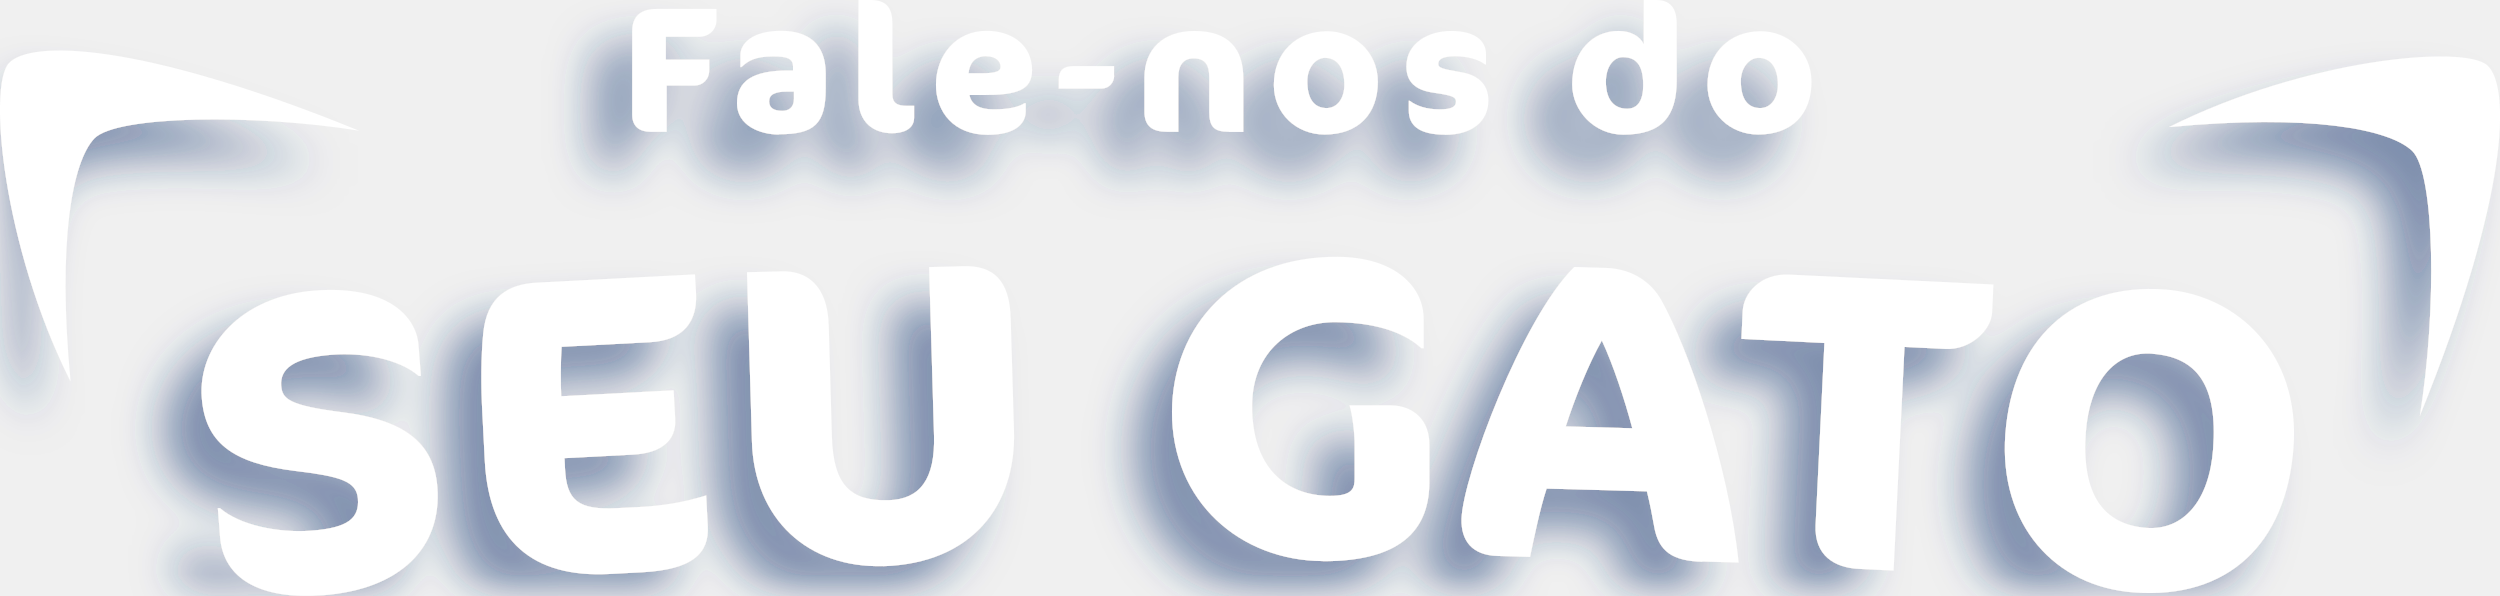
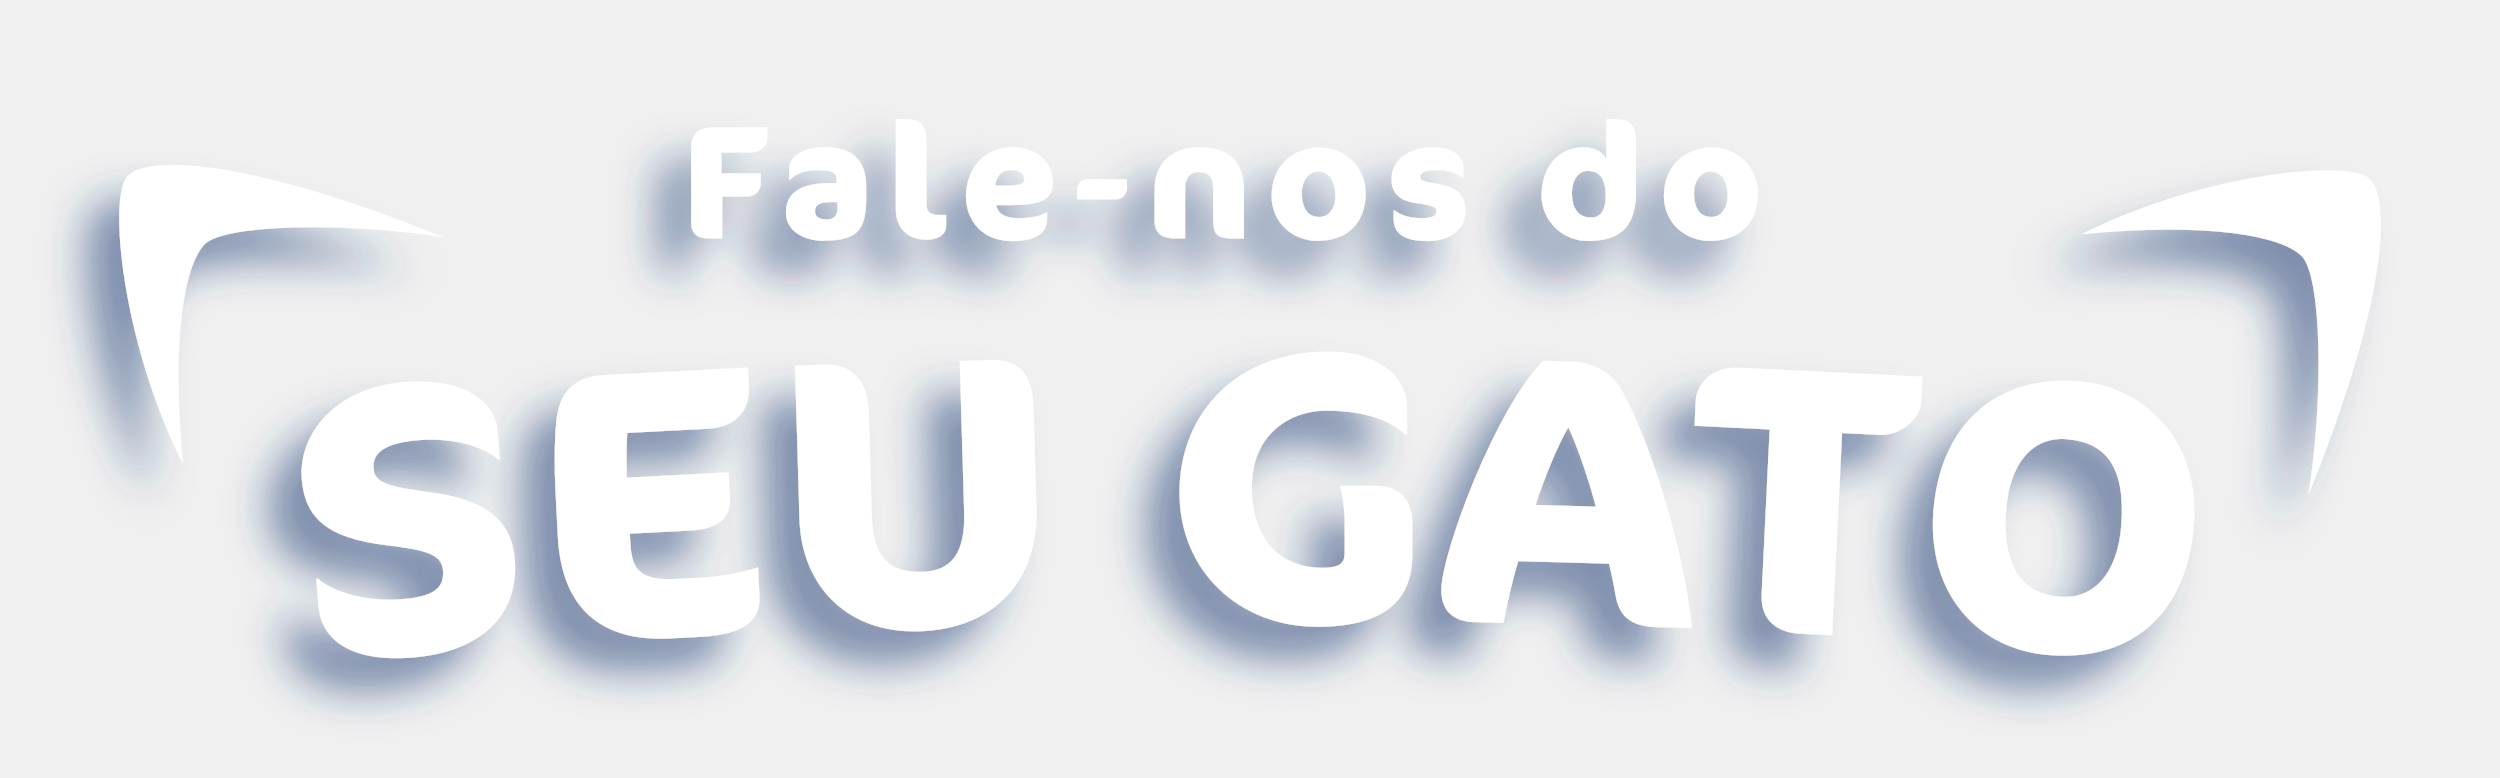
- <svg xmlns="http://www.w3.org/2000/svg" id="Layer_2" data-name="Layer 2" viewBox="0 0 189.72 45.22">
+ <svg xmlns="http://www.w3.org/2000/svg" id="Layer_2" data-name="Layer 2" viewBox="-10 -10 209.72 65.22">
  <defs>
    <style>
      .cls-1 {
        filter: url(#drop-shadow-1);
      }

      .cls-2 {
        fill: #fff;
        stroke-width: 0px;
      }
    </style>
    <filter id="drop-shadow-1" filterUnits="userSpaceOnUse">
      <feOffset dx="-2.83" dy="2.83" />
      <feGaussianBlur result="blur" stdDeviation="1.7" />
      <feFlood flood-color="#264078" flood-opacity=".55" />
      <feComposite in2="blur" operator="in" />
      <feComposite in="SourceGraphic" />
    </filter>
  </defs>
  <g id="logo">
    <g class="cls-1">
      <g>
        <g>
          <path class="cls-2" d="M24.55,45.17c-4.85.37-7.61-1.28-7.85-4.44l-.17-2.17h.16c1.48,1.29,4.41,1.9,6.93,1.71,2.81-.21,3.65-.95,3.54-2.42-.1-1.34-1.35-1.7-4.75-2.11-4.86-.59-6.84-2.21-7.1-5.56-.3-3.92,3.01-7.71,8.59-8.13,5.42-.41,7.69,1.89,7.86,4.15l.18,2.33h-.16c-1.58-1.34-4.28-1.78-6.57-1.61-3,.23-3.96,1.1-3.87,2.35.08.99.53,1.5,4.68,2.02,4.6.58,6.91,2.27,7.17,5.68.35,4.56-2.78,7.75-8.65,8.2Z" />
          <path class="cls-2" d="M48.73,43.43l-2.49.13c-5.78.3-9.13-2.47-9.45-8.57l-.19-3.71c-.11-2.01-.1-4.26.07-5.96.27-2.83,1.92-3.75,4.06-3.87l12.01-.63.08,1.44c.11,2.11-.93,3.57-3.49,3.71l-6.71.35c-.07,1.09-.08,2.7-.03,3.75l8.53-.45.12,2.21c.08,1.6-1.05,2.55-3.19,2.67l-5.21.27.04.8c.12,2.37.93,3.16,4,2.99l1.6-.08c1.82-.1,3.35-.34,5.11-.88l.12,2.33c.11,2.01-1.08,3.29-4.97,3.5Z" />
          <path class="cls-2" d="M67,42.96c-5.66.16-9.77-3.53-9.94-9.48l-.37-12.82,2.59-.07c1.95-.06,3.52,1.05,3.61,4.09l.24,8.44c.11,3.74,1.45,4.92,4.3,4.84,2.4-.07,3.54-1.61,3.45-4.9l-.37-12.79,2.59-.07c2.27-.07,3.52,1.05,3.6,3.96l.25,8.57c.16,5.57-3.14,10.04-9.95,10.24Z" />
          <path class="cls-2" d="M100.38,42.58c-6.24-.03-11.47-4.5-11.44-11.34.03-6.56,4.79-11.79,12.56-11.75,4.35.02,6.55,2.27,6.54,4.73v2.21s-.17,0-.17,0c-1.15-1.06-3.16-1.96-6.55-1.98-3.29-.01-6.28,2.15-6.3,6.31-.02,4.77,2.6,6.86,5.89,6.87,1.76,0,1.89-.57,1.89-1.37v-2.46c.01-.93-.17-2.37-.39-3.04h3.1c1.95.02,2.97,1.31,2.96,2.97v2.94c-.03,3.65-2.31,5.94-8.1,5.92Z" />
          <path class="cls-2" d="M129.19,42.63c-2.21-.06-3.34-.73-3.67-2.73-.14-.8-.31-1.67-.54-2.61l-7.61-.21c-.52,1.59-.97,3.81-1.26,5.18l-2.46-.07c-1.95-.05-2.78-1.17-2.74-2.8.09-3.2,4.61-15.24,8.56-19.13l2.37.07c2.14.06,3.52,1.19,4.22,2.42,2.01,3.58,5.1,12.4,5.88,19.94l-2.75-.08ZM121.56,25.84c-1.01,1.8-2.04,4.36-2.74,6.52l5.05.14c-.58-2.19-1.47-4.87-2.31-6.66Z" />
          <path class="cls-2" d="M147.66,26.48l-3.13-.15-.83,16.97-2.65-.13c-1.82-.09-3.38-1-3.27-3.33l.67-13.81-6.3-.31.1-2.11c.07-1.34,1.33-2.88,3.56-2.77l15.47.75-.1,2.11c-.07,1.38-1.68,2.87-3.53,2.78Z" />
          <path class="cls-2" d="M161.95,44.96c-6-.44-10.27-5.12-9.77-12.01.52-7.12,5.05-11.5,12.13-10.98,5.39.4,10.27,4.8,9.74,11.98-.54,7.31-4.96,11.54-12.1,11.01ZM163.35,26.84c-3-.22-4.78,2.25-5.06,5.95-.34,4.66,1.28,7.02,4.6,7.27,2.74.2,4.76-1.96,5.06-6.01.35-4.82-1.22-6.95-4.6-7.2Z" />
        </g>
        <g>
          <path class="cls-2" d="M5.34,28.92C.19,18.6-.93,6.52.68,4.79s9.77-1.69,26.58,5.13c-8.04-1.3-18.42-1.14-20.09.58-1.67,1.73-2.83,7.76-1.82,18.42" />
          <path class="cls-2" d="M164.64,9.63c10.31-5.16,22.39-6.27,24.13-4.66,1.73,1.61,1.69,9.77-5.13,26.58,1.3-8.04,1.14-18.42-.58-20.09-1.73-1.67-7.76-2.83-18.42-1.82" />
        </g>
      </g>
      <g>
        <path class="cls-2" d="M53.02,2.79h-2.49v1.74h3.29v.8c0,.7-.5,1.16-1.11,1.16h-2.12v3.51h-1.24c-.81,0-1.37-.41-1.37-1.27V2.37c0-1.15.64-1.69,1.88-1.69h4.51v.91c0,.54-.45,1.2-1.35,1.2Z" />
        <path class="cls-2" d="M59.11,10.21c-1.43,0-3.18-.68-3.18-2.37s1.19-2.49,3.89-2.49h.36v-.31c0-.61-.47-.76-1.49-.76-1.39,0-1.91.33-2.43.81h-.07v-.91c0-.92.96-1.84,3.08-1.84s3.39,1.04,3.39,3.23v1.15c0,2.7-.87,3.47-3.57,3.47ZM60.25,6.95h-.51c-.97,0-1.37.24-1.37.74,0,.47.3.72,1.01.72.46,0,.87-.23.87-.91v-.55Z" />
        <path class="cls-2" d="M67.69,10.11c-1.37,0-2.54-.81-2.54-2.57V0h.91c1.12,0,1.66.51,1.66,1.77v5.39c0,.66.36.87,1.08.87h.57v.89c0,.91-.87,1.19-1.68,1.19Z" />
        <path class="cls-2" d="M74.68,7.21h-1.11c.15.74.76,1.09,1.83,1.09,1.19,0,1.93-.19,2.35-.47h.09v.6c0,.95-.77,1.8-2.89,1.8-2.57,0-3.92-1.73-3.92-3.79,0-2.26,1.53-4.1,3.83-4.1,1.95,0,3.46,1.09,3.46,2.99,0,1.49-1.12,1.88-3.64,1.88ZM74.85,4.26c-.91,0-1.28.58-1.35,1.3h1c1.22,0,1.43-.19,1.43-.51,0-.38-.34-.78-1.08-.78Z" />
        <path class="cls-2" d="M84.55,5.75c0,.51-.39.97-.95.97h-3.25v-.69c0-.66.34-1.01,1.08-1.01h3.11v.73Z" />
        <path class="cls-2" d="M93.26,10c-1.13,0-1.49-.38-1.49-1.51v-2.61c0-1-.34-1.45-1.2-1.45-.74,0-1.15.5-1.15,1.41v4.16h-.87c-1.09,0-1.7-.43-1.7-1.51v-2.61c0-2.14,1.42-3.53,3.79-3.53,2.64,0,3.71,1.39,3.71,3.6v4.06h-1.08Z" />
        <path class="cls-2" d="M100.71,2.37c2.03,0,3.85,1.54,3.85,3.84,0,2.43-1.47,4-4.04,4-2.12,0-3.85-1.57-3.85-3.76,0-2.46,1.7-4.08,4.04-4.08ZM100.55,4.39c-.7,0-1.34.74-1.34,1.76,0,1.43.57,2.05,1.47,2.05.81,0,1.34-.74,1.34-1.77,0-1.34-.58-2.04-1.47-2.04Z" />
        <path class="cls-2" d="M109.67,10.22c-2.03,0-2.76-.74-2.76-1.83v-.74h.07c.49.37,1.23.65,2.28.65.93,0,1.23-.22,1.23-.58,0-.34-.18-.47-1.72-.69-1.34-.19-2.04-.8-2.04-1.99,0-1.78,1.69-2.69,3.39-2.69s2.65.66,2.65,1.77v.77h-.07c-.5-.37-1.28-.62-2.28-.62s-1.27.26-1.27.57c0,.28.16.38,1.72.64,1.24.2,2.08.88,2.08,2.14,0,1.59-1.24,2.61-3.29,2.61Z" />
        <path class="cls-2" d="M123.19,10.22c-2.19,0-3.88-1.8-3.88-3.81,0-2.5,1.54-4.06,3.51-4.06.95,0,1.65.42,1.92,1V0h.92c1.03,0,1.58.54,1.58,1.8v4.31c0,2.69-1.1,4.11-4.06,4.11ZM123.14,4.34c-.69,0-1.27.72-1.27,1.85,0,1.46.68,2.06,1.61,2.06.8,0,1.22-.62,1.22-1.79,0-1.66-.64-2.12-1.55-2.12Z" />
        <path class="cls-2" d="M133.62,2.37c2.03,0,3.85,1.54,3.85,3.84,0,2.43-1.47,4-4.04,4-2.12,0-3.85-1.57-3.85-3.76,0-2.46,1.7-4.08,4.04-4.08ZM133.45,4.39c-.7,0-1.34.74-1.34,1.76,0,1.43.57,2.05,1.47,2.05.81,0,1.34-.74,1.34-1.77,0-1.34-.58-2.04-1.47-2.04Z" />
      </g>
    </g>
  </g>
</svg>
